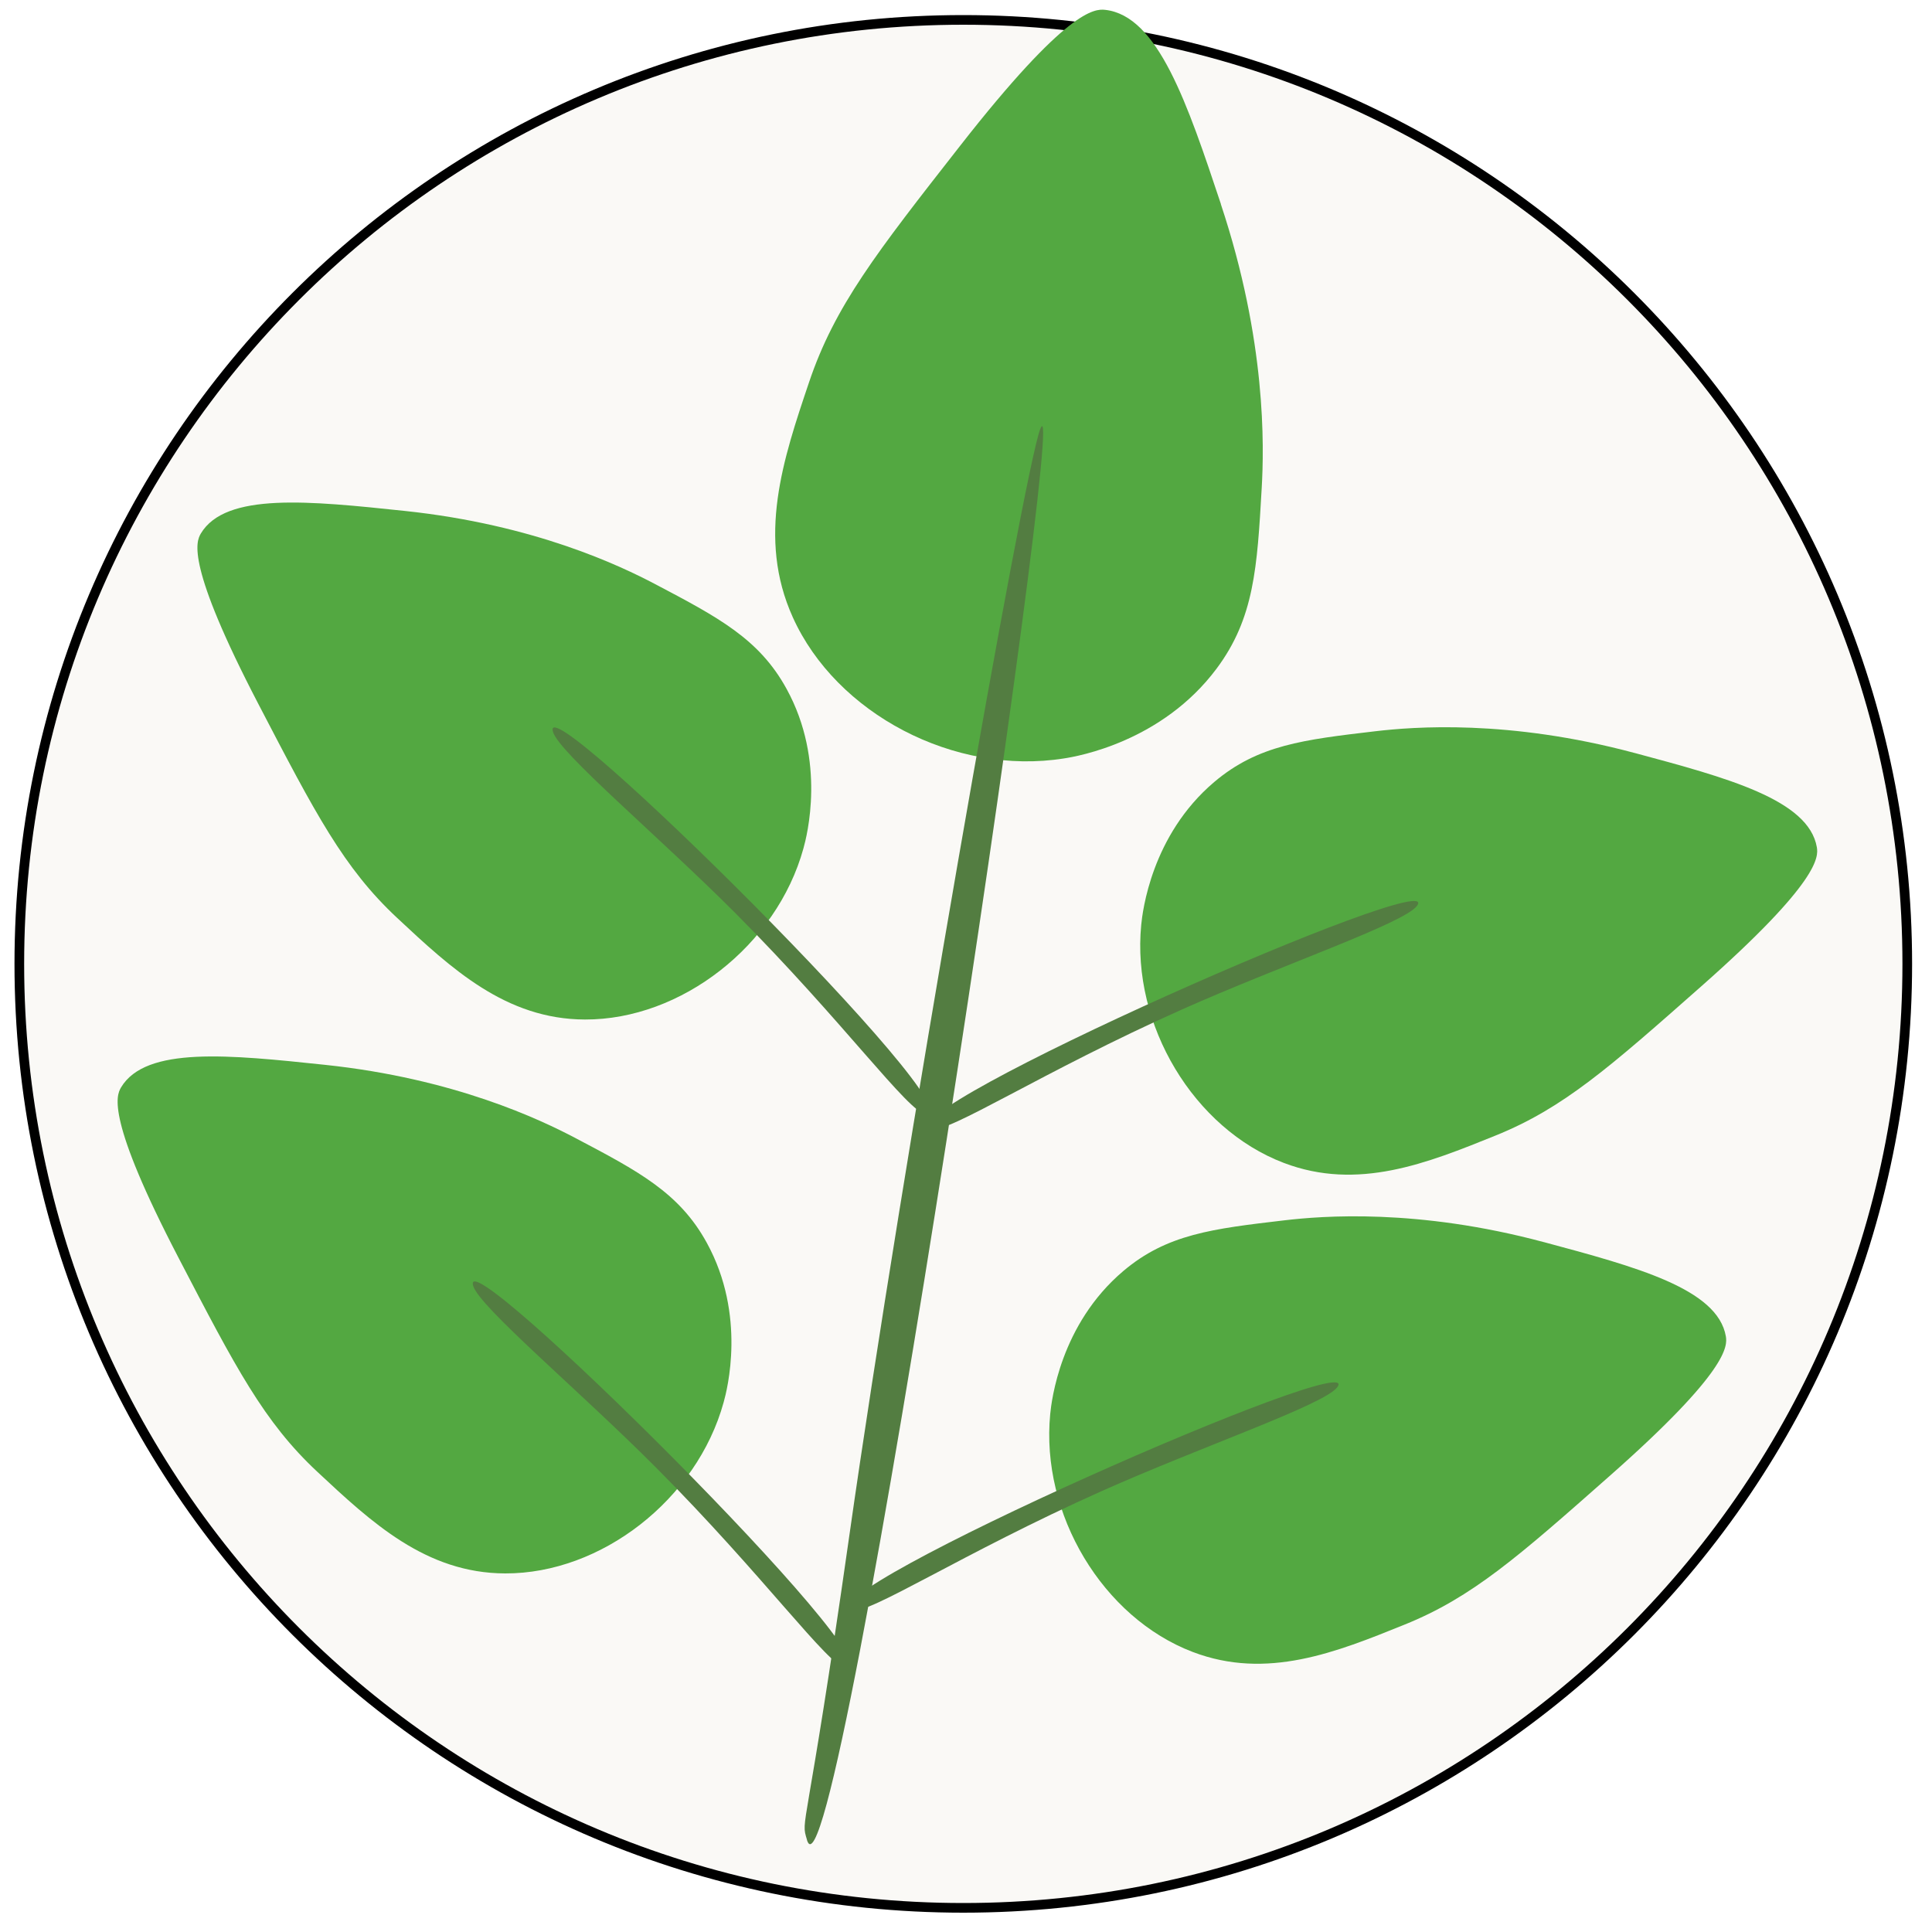
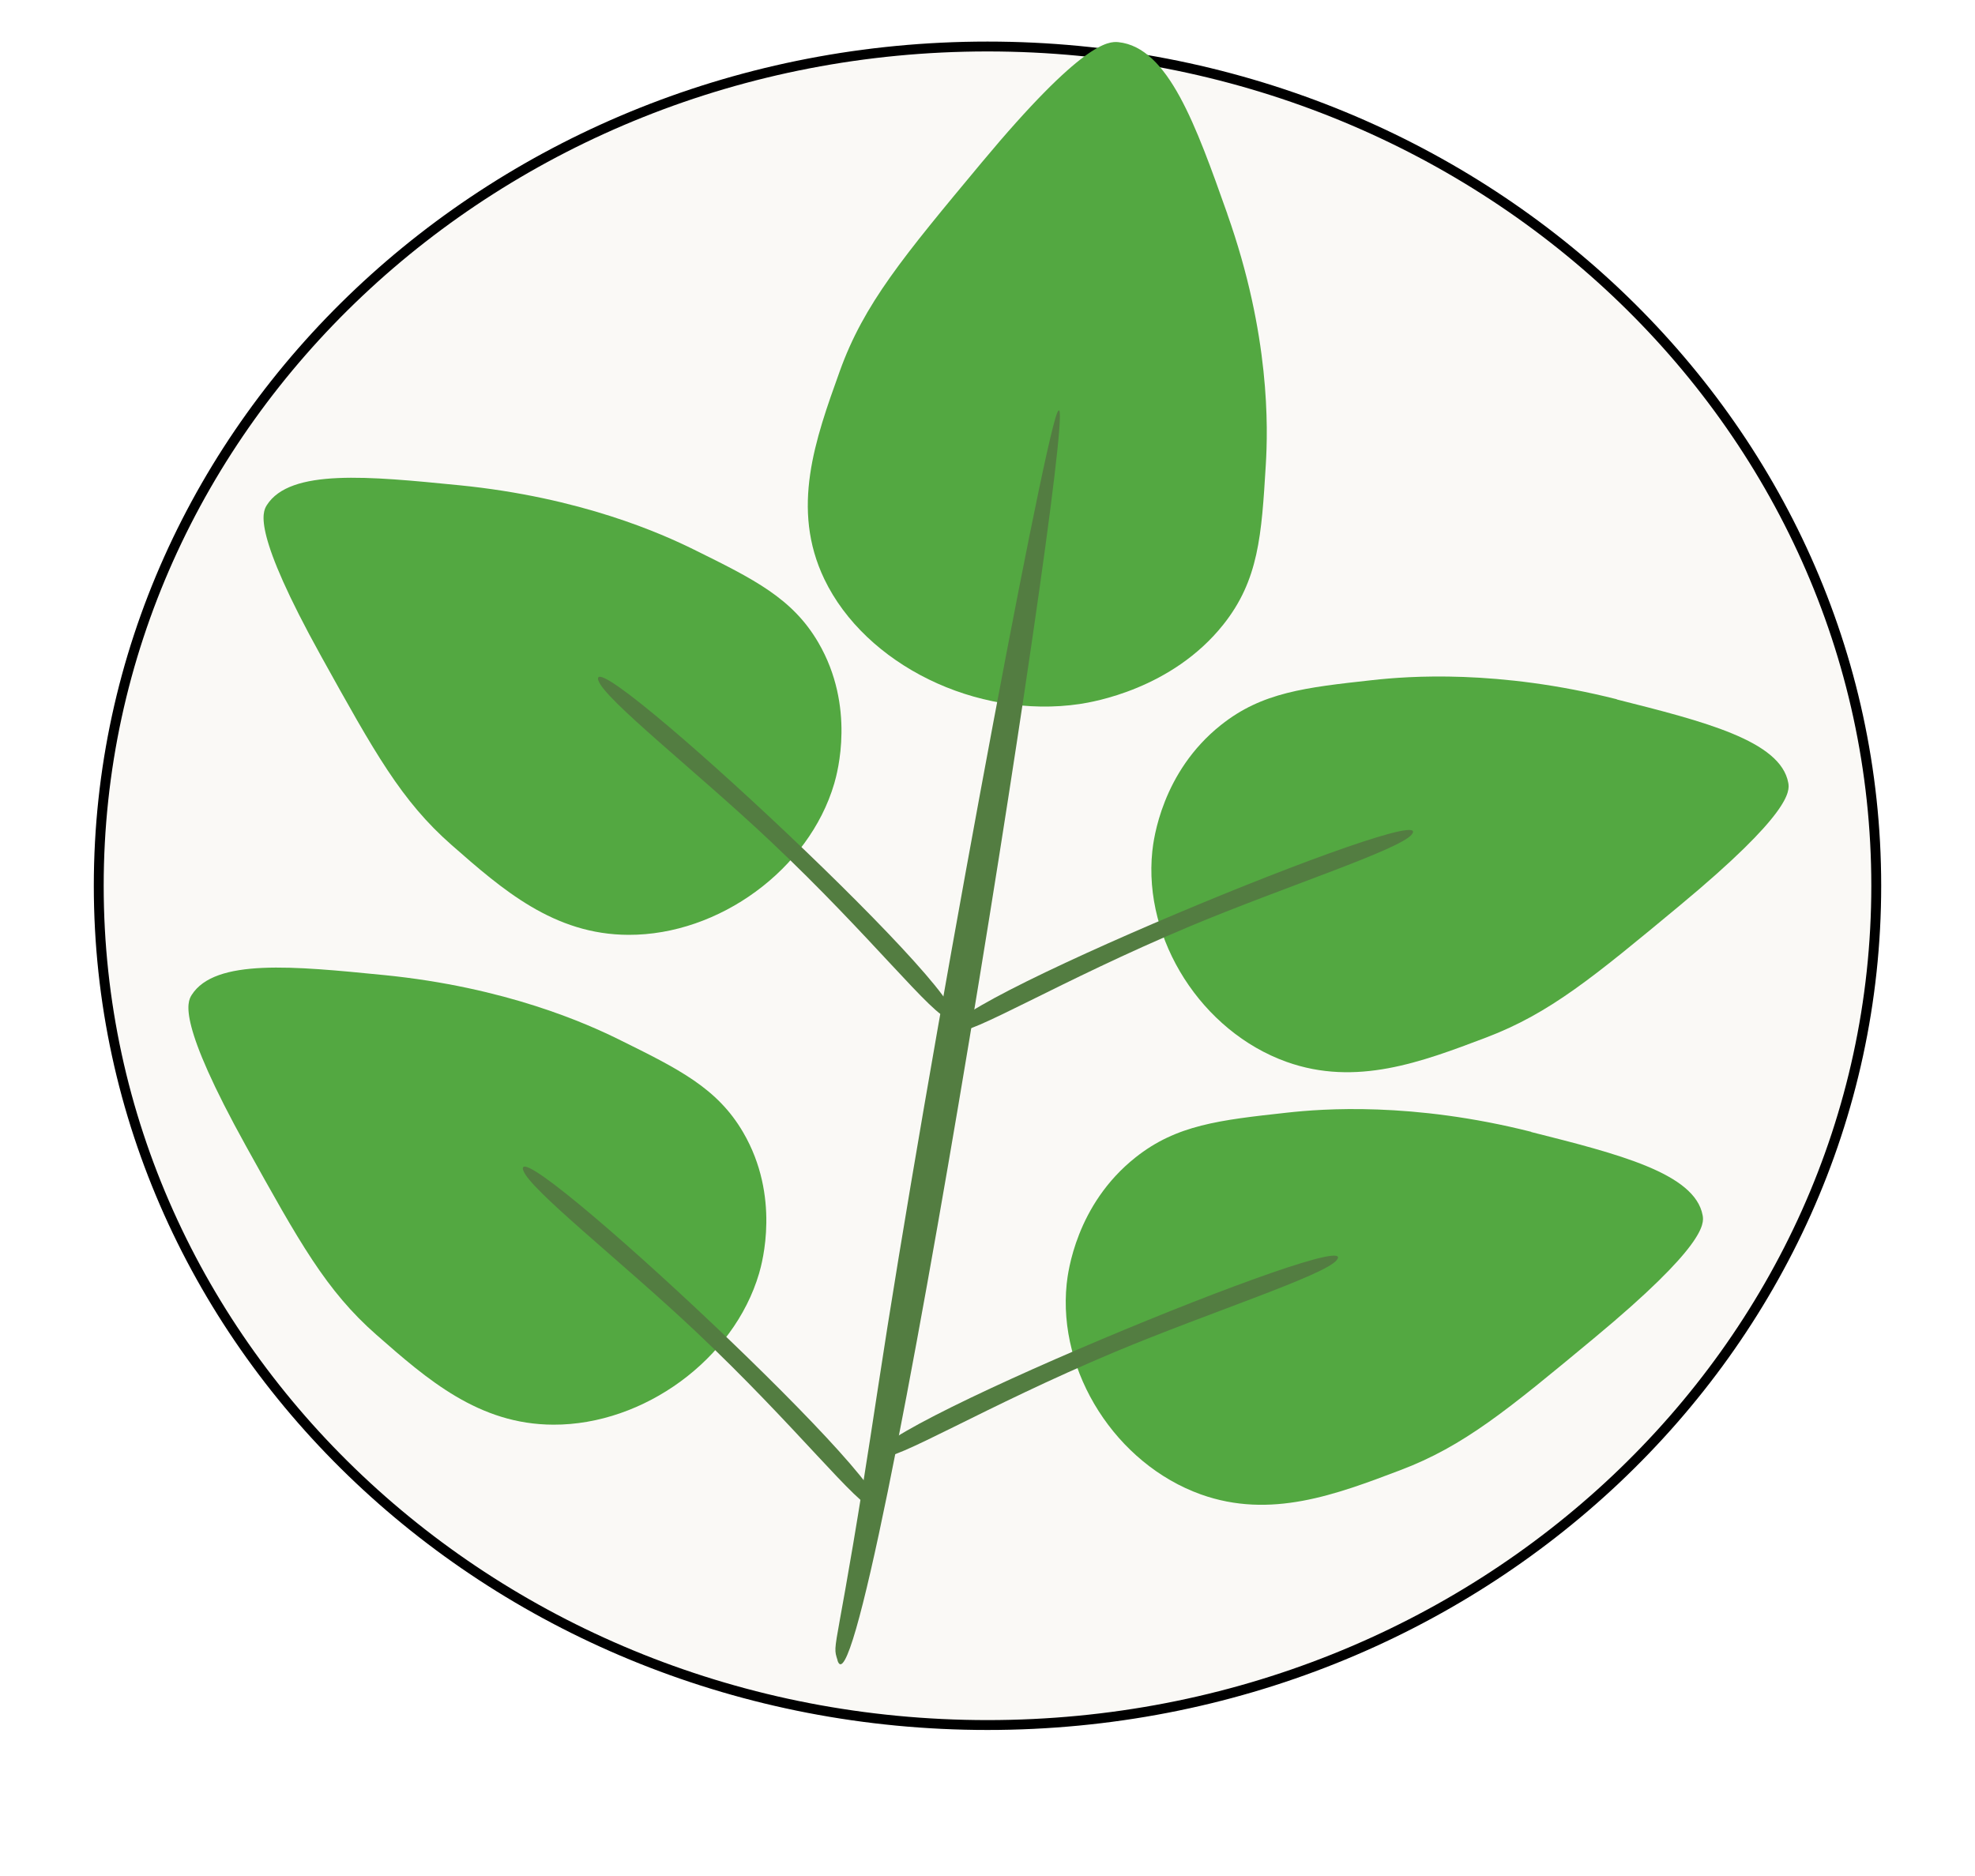
- <svg xmlns="http://www.w3.org/2000/svg" id="Layer_1" width="200" height="200" viewBox="0 0 200 200">
+ <svg xmlns="http://www.w3.org/2000/svg" id="Layer_1" width="200" height="190" viewBox="0 0 200 190">
  <defs>
    <style>.cls-1{fill:#faf9f6;stroke:#000;stroke-miterlimit:10;}.cls-2{fill:#537d41;}.cls-2,.cls-3{stroke-width:0px;}.cls-3{fill:#53a841;}</style>
  </defs>
-   <circle class="cls-1" cx="99.72" cy="99.78" r="97.72" />
-   <path class="cls-3" d="M126.38,21.13c4.72,14.18,4.48,25.08,4.23,29.42-.47,8.2-.77,13.45-4.68,18.68-5.64,7.54-14.33,9.06-15.77,9.28-11.38,1.81-23.59-4.63-28.09-14.61-3.73-8.26-1.01-16.35,1.68-24.32,2.66-7.9,6.98-13.42,15.62-24.46C110.47.92,113.32.9,114.41,1.02c5.48.61,8.52,9.74,11.98,20.11Z" />
-   <path class="cls-2" d="M83.54,190.46c-.69-2.29-.12.15,4.4-31.62,5.35-37.61,18.03-110.02,19.74-114.41,3.3-8.43-21.11,156.15-24.15,146.03Z" />
-   <path class="cls-3" d="M169.22,77.95c-13.09-3.51-22.95-2.71-26.86-2.25-7.4.87-12.14,1.42-16.66,5.25-6.52,5.52-7.43,13.46-7.56,14.78-1.02,10.4,5.46,21.11,14.75,24.65,7.68,2.93,14.86.03,21.93-2.83,7.01-2.83,11.78-7.04,21.31-15.46,12.25-10.82,12.11-13.4,11.95-14.38-.85-4.93-9.28-7.19-18.85-9.76Z" />
-   <path class="cls-2" d="M146.68,93.78c-1.36,1.81-13.99,6.11-24.39,10.75-14.44,6.45-24.15,12.83-25.84,12.34-5.37-1.57,53.57-27.53,50.23-23.09Z" />
-   <path class="cls-3" d="M41.89,52.89c13.48,1.42,22.39,5.72,25.88,7.55,6.59,3.47,10.82,5.69,13.66,10.88,4.11,7.49,2.1,15.23,1.74,16.51-2.78,10.07-12.68,17.74-22.61,17.71-8.22-.02-13.87-5.31-19.45-10.52-5.53-5.16-8.46-10.8-14.33-22.08-7.55-14.49-6.49-16.86-5.99-17.71,2.56-4.29,11.24-3.38,21.1-2.34Z" />
-   <path class="cls-2" d="M57.24,75.75c.62,2.17,10.86,10.73,18.9,18.79,11.16,11.2,17.93,20.65,19.69,20.79,5.58.46-40.11-44.93-38.59-39.59Z" />
-   <path class="cls-3" d="M159.8,128.58c-13.09-3.51-22.95-2.71-26.86-2.25-7.4.87-12.14,1.42-16.66,5.25-6.52,5.52-7.43,13.46-7.56,14.78-1.02,10.4,5.46,21.11,14.75,24.65,7.68,2.93,14.86.03,21.93-2.83,7.01-2.83,11.78-7.04,21.31-15.46,12.25-10.82,12.11-13.4,11.95-14.38-.85-4.93-9.28-7.19-18.85-9.76Z" />
-   <path class="cls-2" d="M138.43,143.61c-1.36,1.81-13.99,6.11-24.39,10.75-14.44,6.45-24.15,12.83-25.84,12.34-5.37-1.57,53.57-27.53,50.23-23.09Z" />
-   <path class="cls-3" d="M33.63,110.23c13.48,1.42,22.39,5.72,25.88,7.55,6.59,3.47,10.82,5.69,13.66,10.88,4.11,7.49,2.1,15.23,1.74,16.51-2.78,10.07-12.68,17.74-22.61,17.71-8.22-.02-13.87-5.31-19.45-10.52-5.53-5.16-8.46-10.8-14.33-22.08-7.55-14.49-6.49-16.86-5.99-17.71,2.56-4.29,11.24-3.38,21.1-2.34Z" />
-   <path class="cls-2" d="M48.98,133.1c.62,2.17,10.86,10.73,18.9,18.79,11.16,11.2,17.93,20.65,19.69,20.79,5.58.46-40.11-44.93-38.59-39.59Z" />
+   <ellipse class="cls-1" cx="100" cy="89.71" rx="90" ry="85" />
+   <path class="cls-3" d="M124.28,21.66c4.35,12.27,4.13,21.7,3.9,25.45-.43,7.09-.71,11.64-4.31,16.16-5.2,6.52-13.2,7.83-14.52,8.03-10.48,1.56-21.72-4-25.87-12.64-3.43-7.15-.93-14.14,1.55-21.04,2.45-6.84,6.43-11.61,14.38-21.16,10.22-12.27,12.85-12.29,13.85-12.19,5.05.53,7.85,8.43,11.03,17.4Z" />
+   <path class="cls-2" d="M84.82,168.16c-.63-1.98-.11.13,4.05-27.35,4.93-32.54,16.6-95.18,18.18-98.98,3.04-7.29-19.44,135.09-22.24,126.34Z" />
+   <path class="cls-3" d="M163.73,70.82c-12.06-3.04-21.14-2.34-24.74-1.94-6.81.75-11.18,1.23-15.34,4.54-6.01,4.77-6.84,11.65-6.96,12.79-.94,9,5.03,18.26,13.58,21.33,7.07,2.53,13.68.02,20.2-2.45,6.46-2.45,10.85-6.09,19.62-13.37,11.28-9.36,11.16-11.59,11-12.44-.78-4.26-8.55-6.22-17.36-8.44Z" />
+   <path class="cls-2" d="M142.97,84.51c-1.25,1.56-12.88,5.29-22.46,9.3-13.3,5.58-22.24,11.1-23.8,10.67-4.95-1.36,49.34-23.82,46.26-19.98Z" />
+   <path class="cls-3" d="M46.46,49.14c12.42,1.23,20.63,4.95,23.83,6.53,6.07,3,9.96,4.92,12.58,9.41,3.78,6.48,1.93,13.18,1.61,14.28-2.56,8.71-11.68,15.35-20.83,15.32-7.57-.02-12.78-4.59-17.92-9.1-5.09-4.47-7.79-9.35-13.2-19.1-6.95-12.54-5.98-14.58-5.51-15.32,2.36-3.72,10.35-2.92,19.43-2.02Z" />
+   <path class="cls-2" d="M60.6,68.92c.57,1.88,10,9.28,17.4,16.26,10.28,9.69,16.52,17.86,18.13,17.99,5.14.4-36.94-38.87-35.54-34.25Z" />
+   <path class="cls-3" d="M155.06,114.63c-12.06-3.04-21.14-2.34-24.74-1.94-6.81.75-11.18,1.23-15.34,4.54-6.01,4.77-6.84,11.65-6.96,12.79-.94,9,5.03,18.26,13.58,21.33,7.07,2.53,13.68.02,20.2-2.45,6.46-2.45,10.85-6.09,19.62-13.37,11.28-9.36,11.16-11.59,11-12.44-.78-4.26-8.55-6.22-17.36-8.44Z" />
+   <path class="cls-2" d="M135.37,127.62c-1.25,1.56-12.88,5.29-22.46,9.3-13.3,5.58-22.24,11.1-23.8,10.67-4.95-1.36,49.34-23.82,46.26-19.98Z" />
+   <path class="cls-3" d="M38.85,98.75c12.42,1.23,20.63,4.95,23.83,6.53,6.07,3,9.96,4.92,12.58,9.41,3.78,6.48,1.93,13.18,1.61,14.28-2.56,8.71-11.68,15.35-20.83,15.32-7.57-.02-12.78-4.59-17.92-9.1-5.09-4.47-7.79-9.35-13.2-19.1-6.95-12.54-5.98-14.58-5.51-15.32,2.36-3.72,10.35-2.92,19.43-2.02Z" />
+   <path class="cls-2" d="M52.99,118.53c.57,1.88,10,9.28,17.4,16.26,10.28,9.69,16.52,17.86,18.13,17.99,5.14.4-36.94-38.87-35.54-34.25Z" />
</svg>
